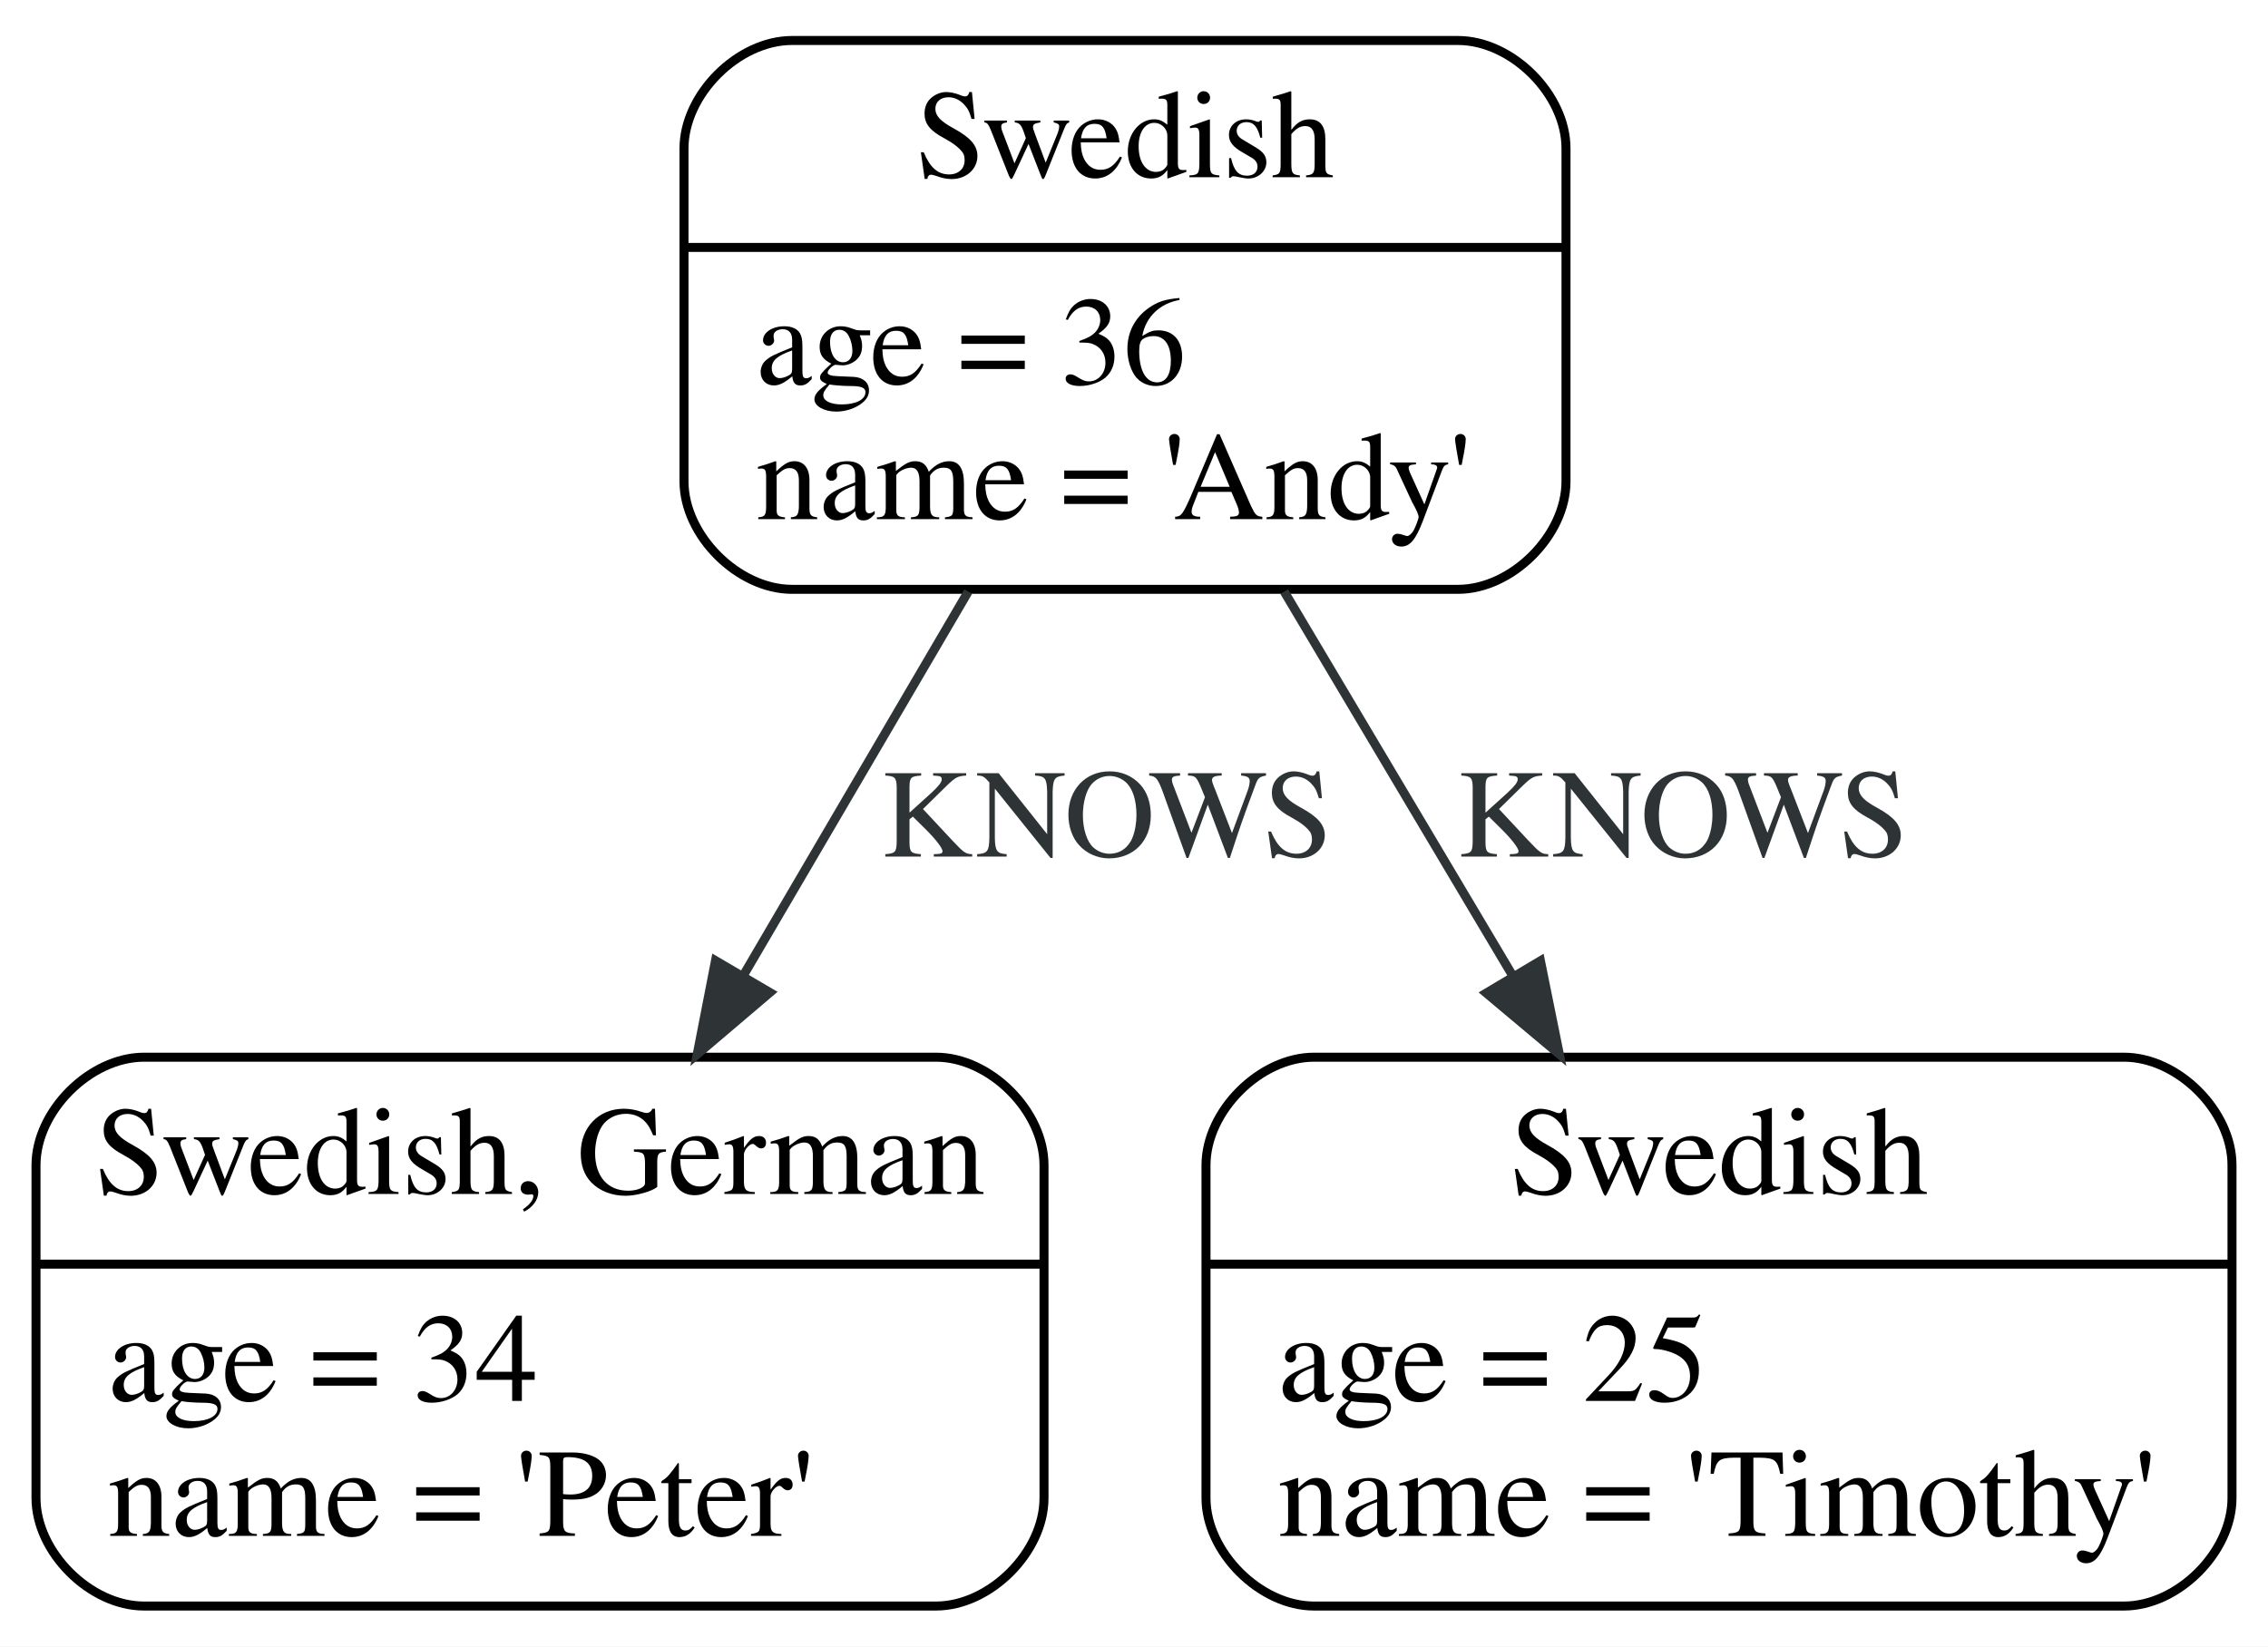
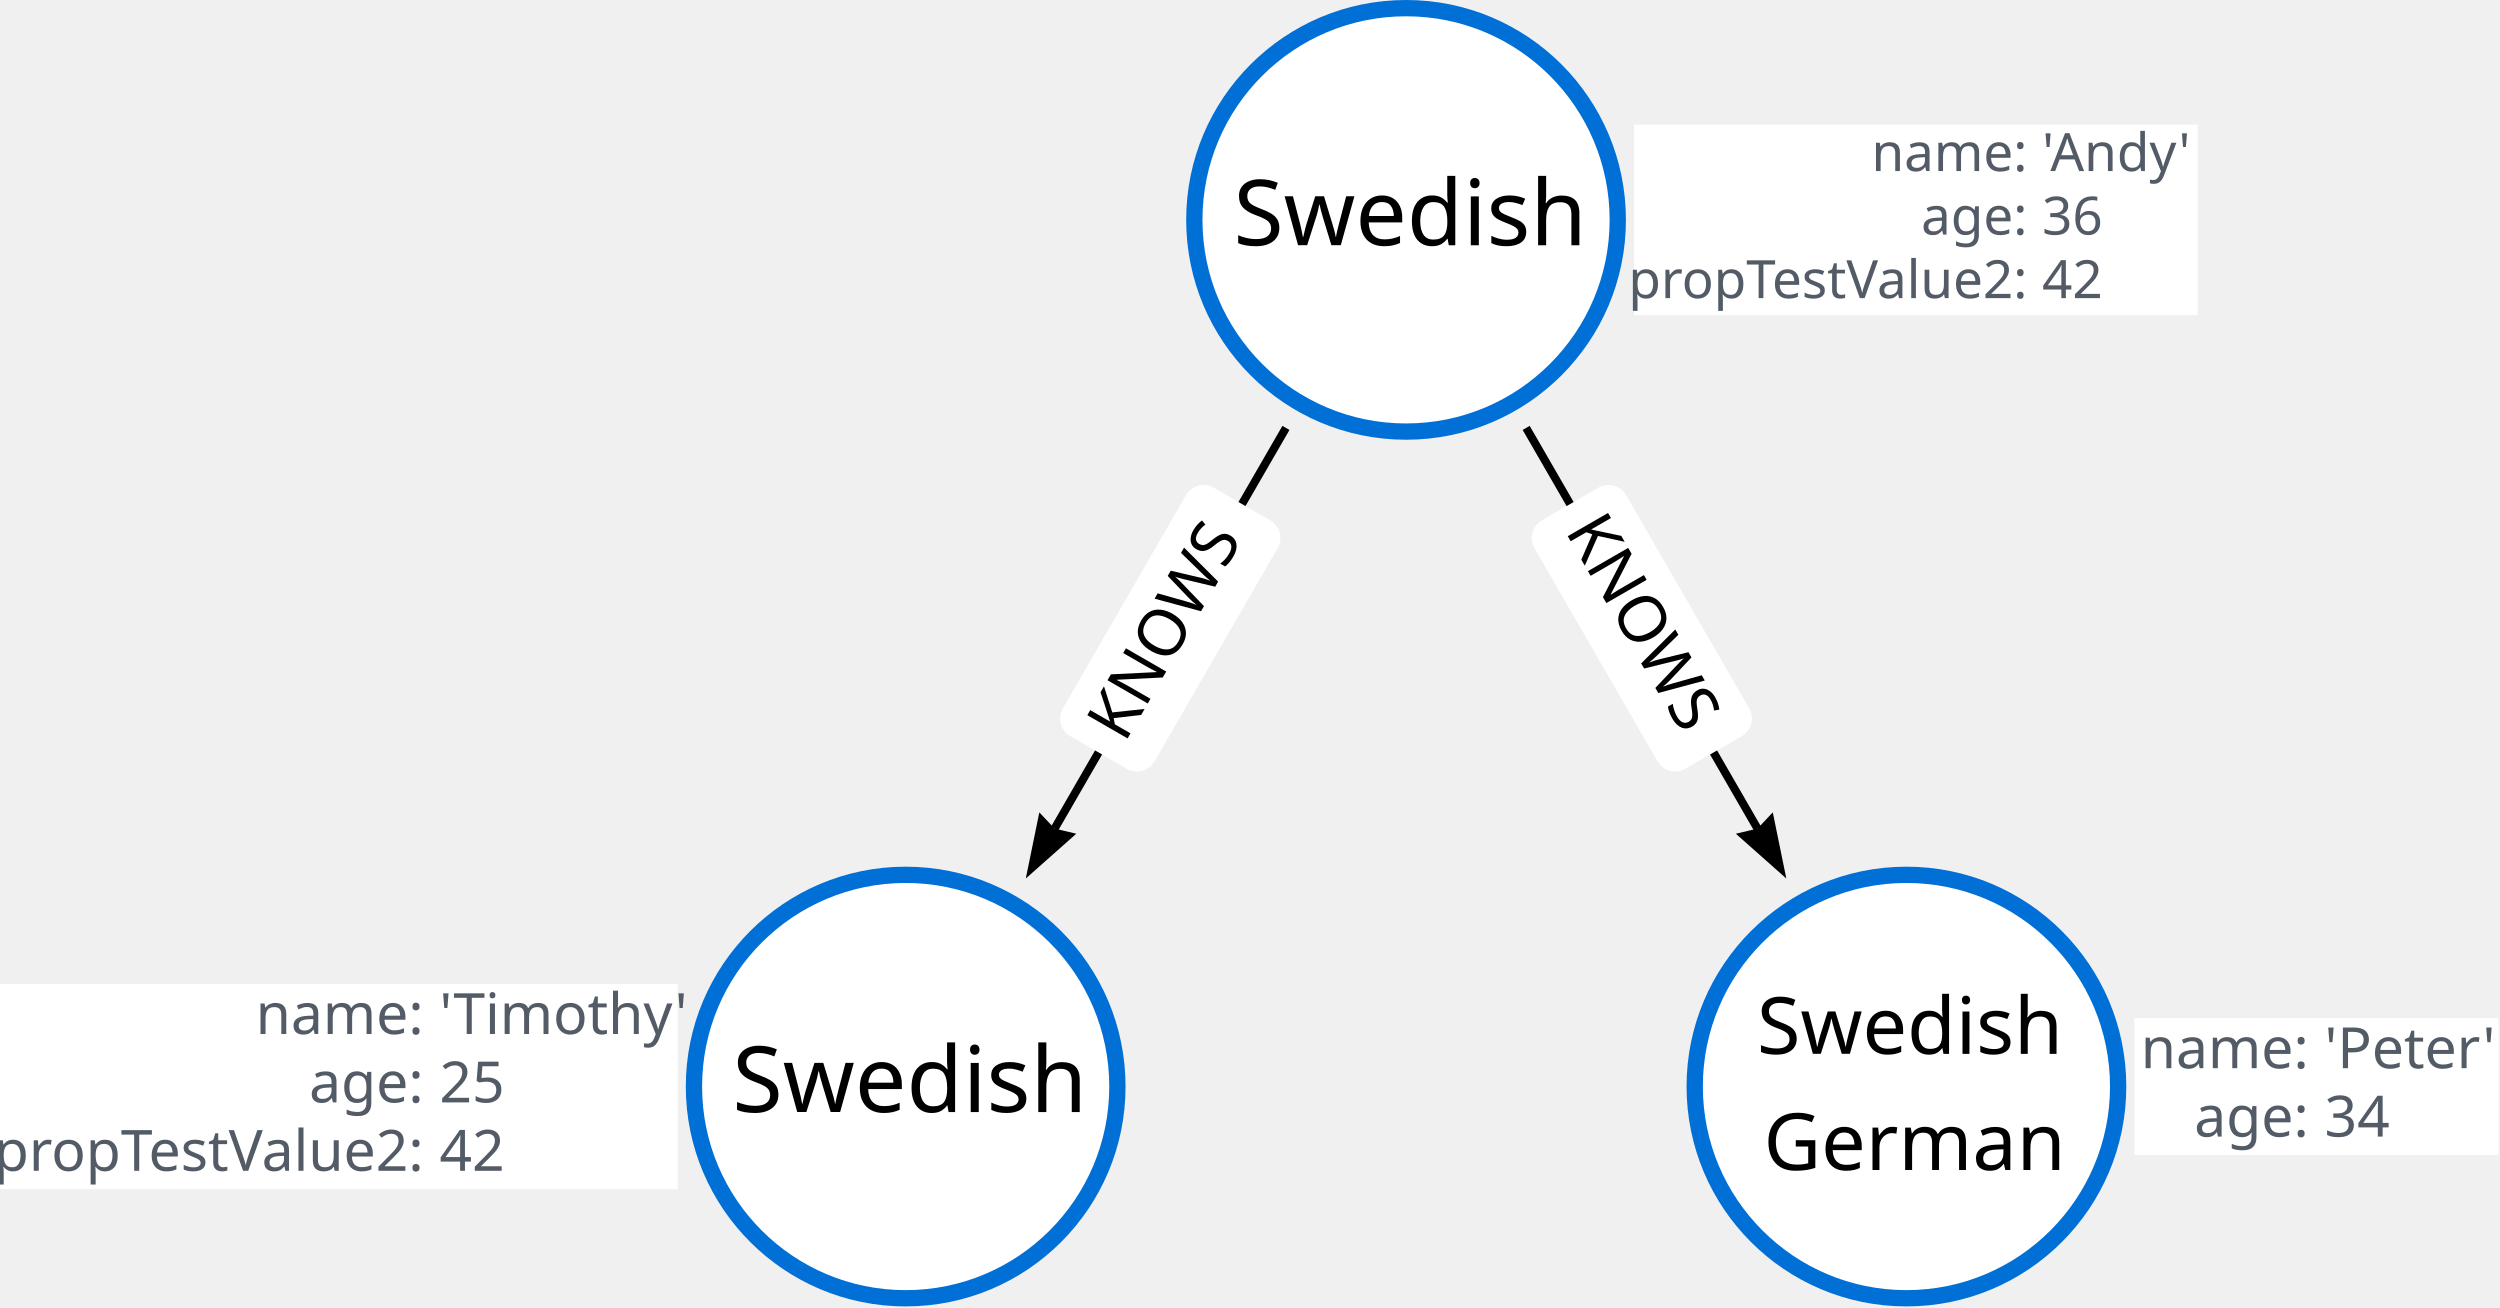
- <svg xmlns="http://www.w3.org/2000/svg" width="252pt" height="183pt" viewBox="0.00 0.00 252.00 183.00">
-   <g id="graph0" class="graph" transform="scale(1 1) rotate(0) translate(4 179)">
-     <polygon fill="white" stroke="transparent" points="-4,4 -4,-179 248,-179 248,4 -4,4" />
-     <g id="node1" class="node">
-       <path fill="none" stroke="black" d="M84,-113.5C84,-113.5 158,-113.5 158,-113.5 164,-113.5 170,-119.5 170,-125.5 170,-125.5 170,-162.5 170,-162.5 170,-168.5 164,-174.5 158,-174.5 158,-174.5 84,-174.5 84,-174.5 78,-174.5 72,-168.5 72,-162.5 72,-162.5 72,-125.5 72,-125.5 72,-119.5 78,-113.5 84,-113.5" />
-       <text text-anchor="middle" x="121" y="-159.3" font-family="Times,serif" font-size="14.00">Swedish</text>
-       <polyline fill="none" stroke="black" points="72,-151.5 170,-151.5 " />
-       <text text-anchor="start" x="80" y="-136.3" font-family="Times,serif" font-size="14.00">age = 36</text>
-       <text text-anchor="start" x="80" y="-121.3" font-family="Times,serif" font-size="14.00">name = 'Andy'</text>
+ <svg xmlns="http://www.w3.org/2000/svg" width="614" height="321" viewBox="0 0 614 321">
+   <defs>
+     <style type="text/css" />
+   </defs>
+   <g transform="translate(422.3014 -85.94718) scale(1)">
+     <g class="relationship">
+       <g transform="translate(-76.97478 139.9472) rotate(120)" stroke-width="2" stroke="#000000">
+         <path d="M 59 0 L 172.629 0" />
+         <polygon points="-14.155,0 -15.728,5.243 0,0 -15.728,-5.243" fill="#000000" transform="translate(186.7842 0) rotate(0)" stroke="none" />
+       </g>
+       <g transform="translate(-134.882 240.2455) rotate(300) translate(0 -13)">
+         <g transform="translate(0 0)">
+           <g transform="translate(-35.22266 0)" fill="#ffffff" stroke="#000000" stroke-width="0">
+             <rect x="0" y="0" width="70.445" height="26" rx="5" ry="5" stroke="none" />
+             <text xml:space="preserve" x="5" y="17.457" stroke="none" text-anchor="left" font-family="sans-serif" font-size="16" font-weight="normal" fill="#000000">KNOWS</text>
+           </g>
+         </g>
+       </g>
    </g>
-     <g id="node2" class="node">
-       <path fill="none" stroke="black" d="M12,-0.5C12,-0.5 100,-0.5 100,-0.5 106,-0.5 112,-6.5 112,-12.5 112,-12.5 112,-49.5 112,-49.5 112,-55.5 106,-61.5 100,-61.5 100,-61.5 12,-61.5 12,-61.5 6,-61.5 0,-55.5 0,-49.5 0,-49.5 0,-12.5 0,-12.5 0,-6.5 6,-0.5 12,-0.5" />
-       <text text-anchor="middle" x="56" y="-46.3" font-family="Times,serif" font-size="14.00">Swedish, German</text>
-       <polyline fill="none" stroke="black" points="0,-38.5 112,-38.5 " />
-       <text text-anchor="start" x="8" y="-23.3" font-family="Times,serif" font-size="14.00">age = 34</text>
-       <text text-anchor="start" x="8" y="-8.3" font-family="Times,serif" font-size="14.00">name = 'Peter'</text>
+     <g class="relationship">
+       <g transform="translate(-76.97478 139.9472) rotate(60)" stroke-width="2" stroke="#000000">
+         <path d="M 59 0 L 172.629 0" />
+         <polygon points="-14.155,0 -15.728,5.243 0,0 -15.728,-5.243" fill="#000000" transform="translate(186.7842 0) rotate(0)" stroke="none" />
+       </g>
+       <g transform="translate(-19.06752 240.2455) rotate(60) translate(0 -13)">
+         <g transform="translate(0 0)">
+           <g transform="translate(-35.22266 0)" fill="#ffffff" stroke="#000000" stroke-width="0">
+             <rect x="0" y="0" width="70.445" height="26" rx="5" ry="5" stroke="none" />
+             <text xml:space="preserve" x="5" y="17.457" stroke="none" text-anchor="left" font-family="sans-serif" font-size="16" font-weight="normal" fill="#000000">KNOWS</text>
+           </g>
+         </g>
+       </g>
    </g>
-     <g id="edge1" class="edge">
-       <path fill="none" stroke="#2e3436" d="M103.58,-113.25C95.93,-100.19 86.85,-84.68 78.68,-70.73" />
-       <polygon fill="#2e3436" stroke="#2e3436" points="81.54,-68.69 73.47,-61.83 75.5,-72.23 81.54,-68.69" />
-       <text text-anchor="middle" x="119" y="-83.8" font-family="Times,serif" font-size="14.00" fill="#2e3436">KNOWS</text>
+     <g class="node">
+       <g fill="#ffffff" stroke="#006FD6" stroke-width="4">
+         <circle cx="-76.975" cy="139.947" r="52" />
+       </g>
+       <g transform="translate(-76.97478 139.9472)">
+         <g transform="scale(0.5605889) translate(0 -27)">
+           <g transform="translate(0 0)">
+             <g transform="translate(-75.5957 0)">
+               <g fill="#000000" stroke="#000000" stroke-width="4" font-family="sans-serif" font-size="40" font-weight="normal">
+                 <text xml:space="preserve" x="0" y="38.143" stroke="none">Swedish</text>
+               </g>
+             </g>
+           </g>
+         </g>
+         <g transform="translate(56 -23.4)">
+           <g transform="translate(0 0)">
+             <g transform="translate(0 0)" fill="white">
+               <rect x="0" y="0" width="138.423" height="46.8" rx="0" ry="0" stroke="none" />
+               <g font-family="sans-serif" font-size="13" font-weight="normal" fill="#535B66" text-anchor="end">
+                 <text xml:space="preserve" x="96.605" y="11.421" stroke="none">name:</text>
+                 <text xml:space="preserve" x="100.217" y="11.421" stroke="none" text-anchor="start">'Andy'</text>
+                 <text xml:space="preserve" x="96.605" y="27.021" stroke="none" text-anchor="end">age:</text>
+                 <text xml:space="preserve" x="100.217" y="27.021" stroke="none" text-anchor="start">36</text>
+                 <text xml:space="preserve" x="96.605" y="42.621" stroke="none" text-anchor="end">propTestValue2:</text>
+                 <text xml:space="preserve" x="100.217" y="42.621" stroke="none" text-anchor="start">42</text>
+               </g>
+             </g>
+           </g>
+         </g>
+       </g>
    </g>
-     <g id="node3" class="node">
-       <path fill="none" stroke="black" d="M142,-0.5C142,-0.5 232,-0.5 232,-0.5 238,-0.5 244,-6.5 244,-12.5 244,-12.5 244,-49.5 244,-49.5 244,-55.5 238,-61.5 232,-61.5 232,-61.5 142,-61.5 142,-61.5 136,-61.5 130,-55.5 130,-49.5 130,-49.5 130,-12.5 130,-12.5 130,-6.5 136,-0.5 142,-0.5" />
-       <text text-anchor="middle" x="187" y="-46.3" font-family="Times,serif" font-size="14.00">Swedish</text>
-       <polyline fill="none" stroke="black" points="130,-38.5 244,-38.5 " />
-       <text text-anchor="start" x="138" y="-23.3" font-family="Times,serif" font-size="14.00">age = 25</text>
-       <text text-anchor="start" x="138" y="-8.3" font-family="Times,serif" font-size="14.00">name = 'Timothy'</text>
+     <g class="node">
+       <g fill="#ffffff" stroke="#006FD6" stroke-width="4">
+         <circle cx="-199.867" cy="352.803" r="52" />
+       </g>
+       <g transform="translate(-199.8669 352.8025)">
+         <g transform="scale(0.4791541) translate(0 -30.5)">
+           <g transform="translate(0 0)">
+             <g transform="translate(-88.82495 0)">
+               <g fill="#000000" stroke="#000000" stroke-width="4" font-family="sans-serif" font-size="47" font-weight="normal">
+                 <text xml:space="preserve" x="0" y="43.593" stroke="none">Swedish</text>
+               </g>
+             </g>
+           </g>
+         </g>
+         <g transform="translate(-56 -25.2)">
+           <g transform="translate(0 0)">
+             <g transform="translate(-166.4346 0)" fill="white">
+               <rect x="0" y="0" width="166.435" height="50.4" rx="0" ry="0" stroke="none" />
+               <g font-family="sans-serif" font-size="14" font-weight="normal" fill="#535B66" text-anchor="end">
+                 <text xml:space="preserve" x="104.036" y="12.3" stroke="none">name:</text>
+                 <text xml:space="preserve" x="107.926" y="12.3" stroke="none" text-anchor="start">'Timothy'</text>
+                 <text xml:space="preserve" x="104.036" y="29.1" stroke="none" text-anchor="end">age:</text>
+                 <text xml:space="preserve" x="107.926" y="29.1" stroke="none" text-anchor="start">25</text>
+                 <text xml:space="preserve" x="104.036" y="45.9" stroke="none" text-anchor="end">propTestValue2:</text>
+                 <text xml:space="preserve" x="107.926" y="45.9" stroke="none" text-anchor="start">42</text>
+               </g>
+             </g>
+           </g>
+         </g>
+       </g>
    </g>
-     <g id="edge2" class="edge">
-       <path fill="none" stroke="#2e3436" d="M138.69,-113.25C146.45,-100.19 155.68,-84.68 163.97,-70.73" />
-       <polygon fill="#2e3436" stroke="#2e3436" points="167.16,-72.21 169.26,-61.83 161.15,-68.63 167.16,-72.21" />
-       <text text-anchor="middle" x="183" y="-83.8" font-family="Times,serif" font-size="14.00" fill="#2e3436">KNOWS</text>
+     <g class="node">
+       <g fill="#ffffff" stroke="#006FD6" stroke-width="4">
+         <circle cx="45.917" cy="352.803" r="52" />
+       </g>
+       <g transform="translate(45.91731 352.8025)">
+         <g transform="scale(0.413229) translate(0 -63)">
+           <g transform="translate(0 0)">
+             <g transform="translate(-88.82495 0)">
+               <g fill="#000000" stroke="#000000" stroke-width="4" font-family="sans-serif" font-size="47" font-weight="normal">
+                 <text xml:space="preserve" x="0" y="43.593" stroke="none">Swedish</text>
+               </g>
+             </g>
+             <g transform="translate(-84.88916 69)">
+               <g fill="#000000" stroke="#000000" stroke-width="4" font-family="sans-serif" font-size="47" font-weight="normal">
+                 <text xml:space="preserve" x="0" y="43.593" stroke="none">German</text>
+               </g>
+             </g>
+           </g>
+         </g>
+         <g transform="translate(56 -16.8)">
+           <g transform="translate(0 0)">
+             <g transform="translate(0 0)" fill="white">
+               <rect x="0" y="0" width="89.387" height="33.6" rx="0" ry="0" stroke="none" />
+               <g font-family="sans-serif" font-size="14" font-weight="normal" fill="#535B66" text-anchor="end">
+                 <text xml:space="preserve" x="42.8" y="12.3" stroke="none">name:</text>
+                 <text xml:space="preserve" x="46.689" y="12.3" stroke="none" text-anchor="start">'Peter'</text>
+                 <text xml:space="preserve" x="42.8" y="29.1" stroke="none" text-anchor="end">age:</text>
+                 <text xml:space="preserve" x="46.689" y="29.1" stroke="none" text-anchor="start">34</text>
+               </g>
+             </g>
+           </g>
+         </g>
+       </g>
    </g>
  </g>
</svg>
